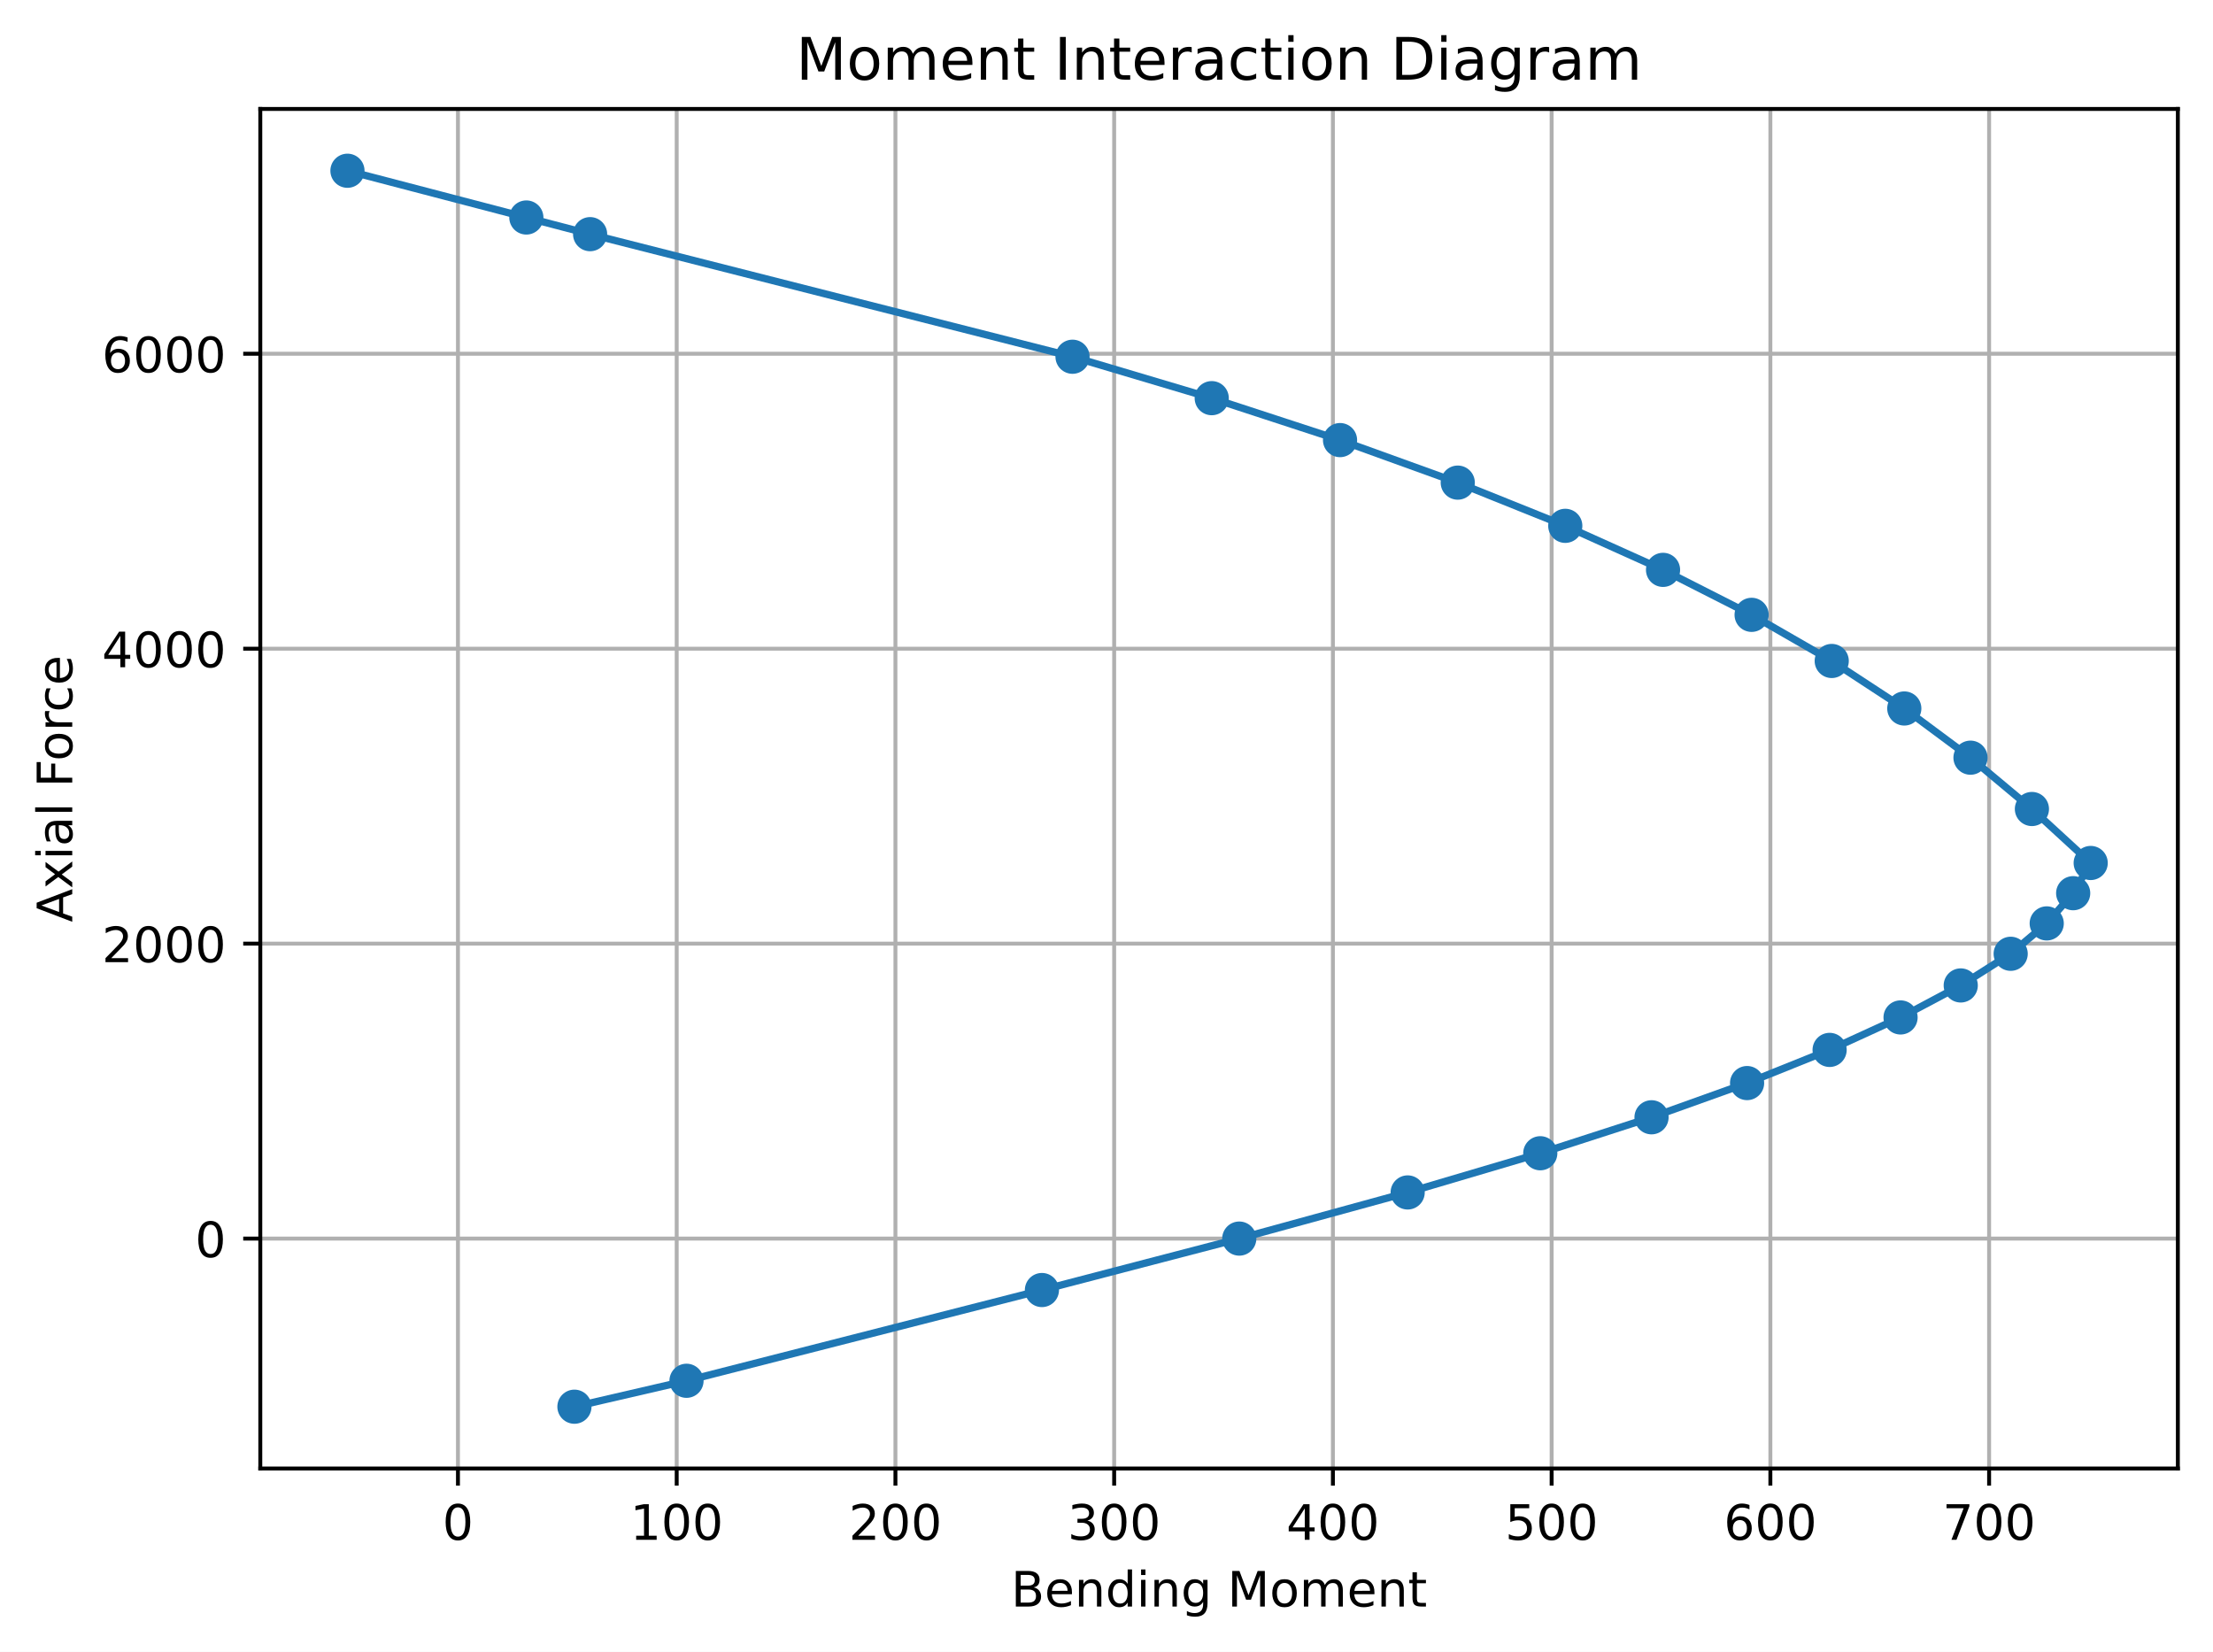
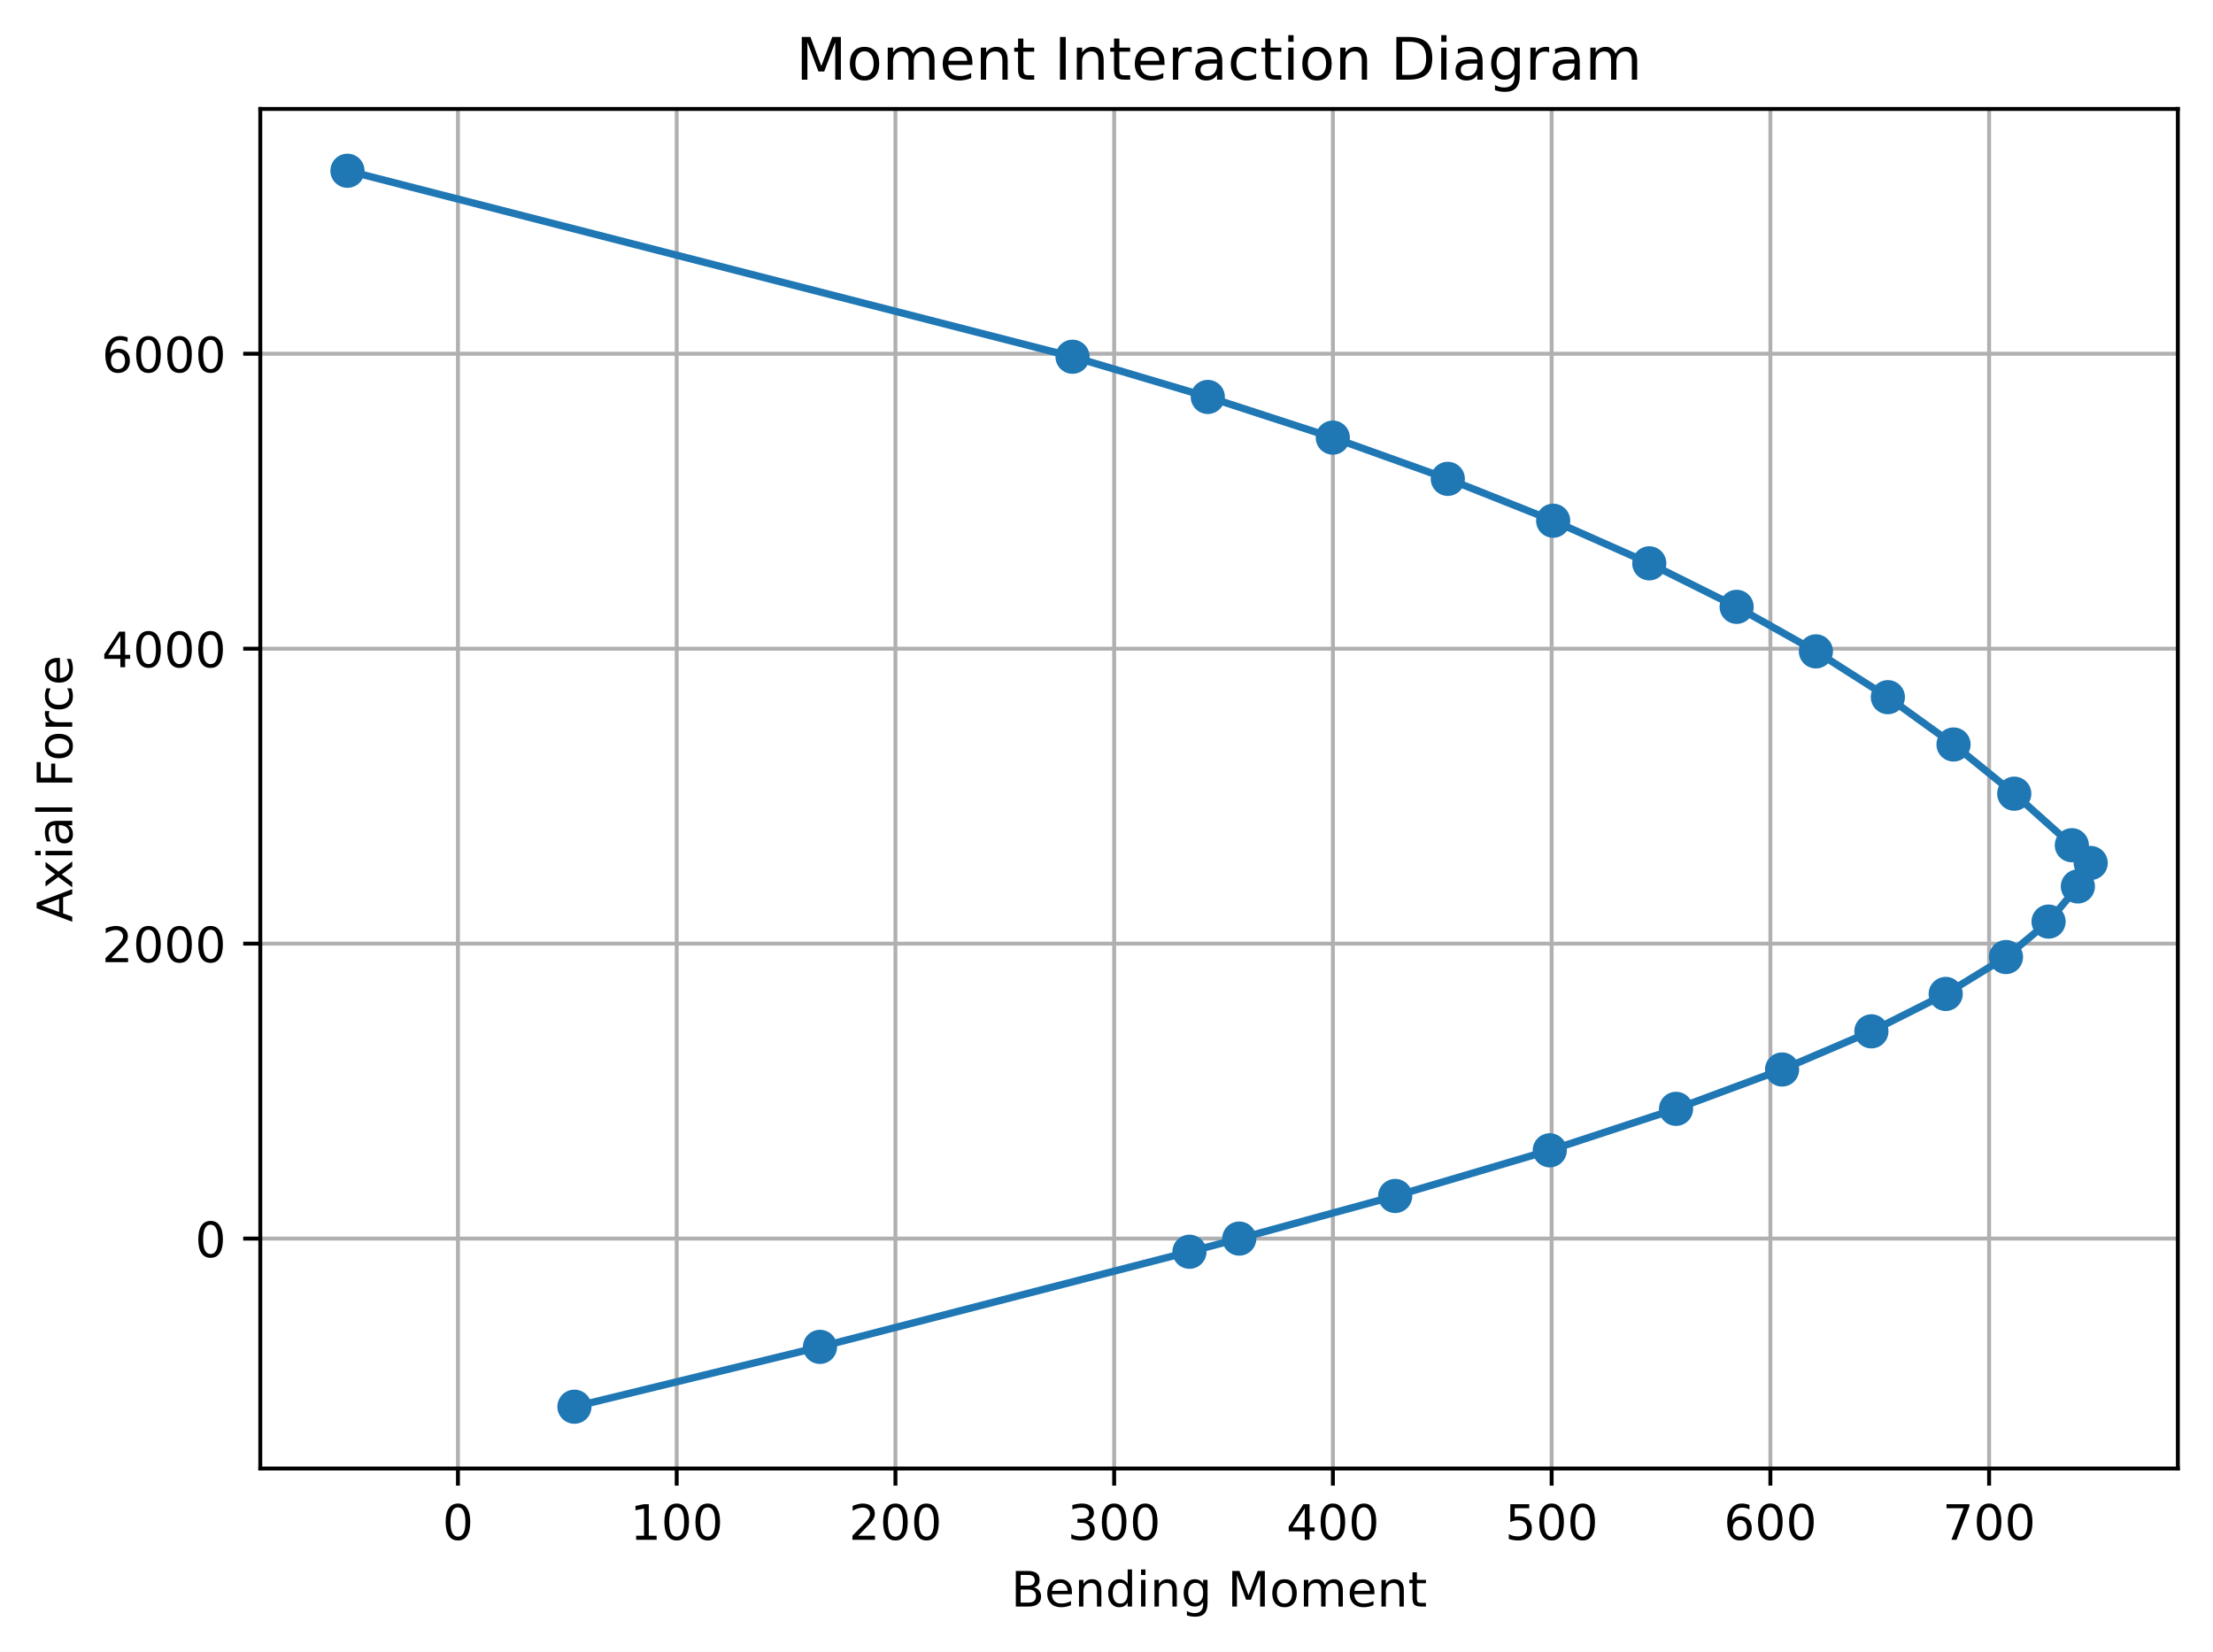
<svg xmlns="http://www.w3.org/2000/svg" xmlns:xlink="http://www.w3.org/1999/xlink" width="453.384pt" height="338.374pt" viewBox="0 0 453.384 338.374" version="1.1">
  <defs>
    <style type="text/css">*{stroke-linejoin: round; stroke-linecap: butt}</style>
  </defs>
  <g id="figure_1">
    <g id="patch_1">
      <path d="M -0 338.374  L 453.384 338.374  L 453.384 0  L -0 0  z " style="fill: #ffffff" />
    </g>
    <g id="axes_1">
      <g id="patch_2">
        <path d="M 53.328 300.818  L 446.184 300.818  L 446.184 22.318  L 53.328 22.318  z " style="fill: #ffffff" />
      </g>
      <g id="matplotlib.axis_1">
        <g id="xtick_1">
          <g id="line2d_1">
-             <path d="M 93.823 300.818  L 93.823 22.318  " clip-path="url(#pd53d28d468)" style="fill: none; stroke: #b0b0b0; stroke-width: 0.8; stroke-linecap: square" />
+             <path d="M 93.823 300.818  L 93.823 22.318  " clip-path="url(#p0042bb08c6)" style="fill: none; stroke: #b0b0b0; stroke-width: 0.8; stroke-linecap: square" />
          </g>
          <g id="line2d_2">
            <defs>
-               <path id="mbeccf444e8" d="M 0 0  L 0 3.5  " style="stroke: #000000; stroke-width: 0.8" />
+               <path id="m84b2669fe7" d="M 0 0  L 0 3.5  " style="stroke: #000000; stroke-width: 0.8" />
            </defs>
            <g>
-               <use xlink:href="#mbeccf444e8" x="93.823" y="300.818" style="stroke: #000000; stroke-width: 0.8" />
+               <use xlink:href="#m84b2669fe7" x="93.823" y="300.818" style="stroke: #000000; stroke-width: 0.8" />
            </g>
          </g>
          <g id="text_1">
            <g transform="translate(90.64203 315.4166) scale(0.1 -0.1)">
              <defs>
                <path id="DejaVuSans-30" d="M 2034 4250  Q 1547 4250 1301 3770  Q 1056 3291 1056 2328  Q 1056 1369 1301 889  Q 1547 409 2034 409  Q 2525 409 2770 889  Q 3016 1369 3016 2328  Q 3016 3291 2770 3770  Q 2525 4250 2034 4250  z M 2034 4750  Q 2819 4750 3233 4129  Q 3647 3509 3647 2328  Q 3647 1150 3233 529  Q 2819 -91 2034 -91  Q 1250 -91 836 529  Q 422 1150 422 2328  Q 422 3509 836 4129  Q 1250 4750 2034 4750  z " transform="scale(0.015625)" />
              </defs>
              <use xlink:href="#DejaVuSans-30" />
            </g>
          </g>
        </g>
        <g id="xtick_2">
          <g id="line2d_3">
-             <path d="M 138.636 300.818  L 138.636 22.318  " clip-path="url(#pd53d28d468)" style="fill: none; stroke: #b0b0b0; stroke-width: 0.8; stroke-linecap: square" />
+             <path d="M 138.636 300.818  L 138.636 22.318  " clip-path="url(#p0042bb08c6)" style="fill: none; stroke: #b0b0b0; stroke-width: 0.8; stroke-linecap: square" />
          </g>
          <g id="line2d_4">
            <g>
-               <use xlink:href="#mbeccf444e8" x="138.636" y="300.818" style="stroke: #000000; stroke-width: 0.8" />
+               <use xlink:href="#m84b2669fe7" x="138.636" y="300.818" style="stroke: #000000; stroke-width: 0.8" />
            </g>
          </g>
          <g id="text_2">
            <g transform="translate(129.0925 315.4166) scale(0.1 -0.1)">
              <defs>
                <path id="DejaVuSans-31" d="M 794 531  L 1825 531  L 1825 4091  L 703 3866  L 703 4441  L 1819 4666  L 2450 4666  L 2450 531  L 3481 531  L 3481 0  L 794 0  L 794 531  z " transform="scale(0.015625)" />
              </defs>
              <use xlink:href="#DejaVuSans-31" />
              <use xlink:href="#DejaVuSans-30" x="63.623" />
              <use xlink:href="#DejaVuSans-30" x="127.246" />
            </g>
          </g>
        </g>
        <g id="xtick_3">
          <g id="line2d_5">
-             <path d="M 183.449 300.818  L 183.449 22.318  " clip-path="url(#pd53d28d468)" style="fill: none; stroke: #b0b0b0; stroke-width: 0.8; stroke-linecap: square" />
+             <path d="M 183.449 300.818  L 183.449 22.318  " clip-path="url(#p0042bb08c6)" style="fill: none; stroke: #b0b0b0; stroke-width: 0.8; stroke-linecap: square" />
          </g>
          <g id="line2d_6">
            <g>
-               <use xlink:href="#mbeccf444e8" x="183.449" y="300.818" style="stroke: #000000; stroke-width: 0.8" />
+               <use xlink:href="#m84b2669fe7" x="183.449" y="300.818" style="stroke: #000000; stroke-width: 0.8" />
            </g>
          </g>
          <g id="text_3">
            <g transform="translate(173.9054 315.4166) scale(0.1 -0.1)">
              <defs>
                <path id="DejaVuSans-32" d="M 1228 531  L 3431 531  L 3431 0  L 469 0  L 469 531  Q 828 903 1448 1529  Q 2069 2156 2228 2338  Q 2531 2678 2651 2914  Q 2772 3150 2772 3378  Q 2772 3750 2511 3984  Q 2250 4219 1831 4219  Q 1534 4219 1204 4116  Q 875 4013 500 3803  L 500 4441  Q 881 4594 1212 4672  Q 1544 4750 1819 4750  Q 2544 4750 2975 4387  Q 3406 4025 3406 3419  Q 3406 3131 3298 2873  Q 3191 2616 2906 2266  Q 2828 2175 2409 1742  Q 1991 1309 1228 531  z " transform="scale(0.015625)" />
              </defs>
              <use xlink:href="#DejaVuSans-32" />
              <use xlink:href="#DejaVuSans-30" x="63.623" />
              <use xlink:href="#DejaVuSans-30" x="127.246" />
            </g>
          </g>
        </g>
        <g id="xtick_4">
          <g id="line2d_7">
-             <path d="M 228.262 300.818  L 228.262 22.318  " clip-path="url(#pd53d28d468)" style="fill: none; stroke: #b0b0b0; stroke-width: 0.8; stroke-linecap: square" />
+             <path d="M 228.262 300.818  L 228.262 22.318  " clip-path="url(#p0042bb08c6)" style="fill: none; stroke: #b0b0b0; stroke-width: 0.8; stroke-linecap: square" />
          </g>
          <g id="line2d_8">
            <g>
-               <use xlink:href="#mbeccf444e8" x="228.262" y="300.818" style="stroke: #000000; stroke-width: 0.8" />
+               <use xlink:href="#m84b2669fe7" x="228.262" y="300.818" style="stroke: #000000; stroke-width: 0.8" />
            </g>
          </g>
          <g id="text_4">
            <g transform="translate(218.7184 315.4166) scale(0.1 -0.1)">
              <defs>
                <path id="DejaVuSans-33" d="M 2597 2516  Q 3050 2419 3304 2112  Q 3559 1806 3559 1356  Q 3559 666 3084 287  Q 2609 -91 1734 -91  Q 1441 -91 1130 -33  Q 819 25 488 141  L 488 750  Q 750 597 1062 519  Q 1375 441 1716 441  Q 2309 441 2620 675  Q 2931 909 2931 1356  Q 2931 1769 2642 2001  Q 2353 2234 1838 2234  L 1294 2234  L 1294 2753  L 1863 2753  Q 2328 2753 2575 2939  Q 2822 3125 2822 3475  Q 2822 3834 2567 4026  Q 2313 4219 1838 4219  Q 1578 4219 1281 4162  Q 984 4106 628 3988  L 628 4550  Q 988 4650 1302 4700  Q 1616 4750 1894 4750  Q 2613 4750 3031 4423  Q 3450 4097 3450 3541  Q 3450 3153 3228 2886  Q 3006 2619 2597 2516  z " transform="scale(0.015625)" />
              </defs>
              <use xlink:href="#DejaVuSans-33" />
              <use xlink:href="#DejaVuSans-30" x="63.623" />
              <use xlink:href="#DejaVuSans-30" x="127.246" />
            </g>
          </g>
        </g>
        <g id="xtick_5">
          <g id="line2d_9">
-             <path d="M 273.075 300.818  L 273.075 22.318  " clip-path="url(#pd53d28d468)" style="fill: none; stroke: #b0b0b0; stroke-width: 0.8; stroke-linecap: square" />
+             <path d="M 273.075 300.818  L 273.075 22.318  " clip-path="url(#p0042bb08c6)" style="fill: none; stroke: #b0b0b0; stroke-width: 0.8; stroke-linecap: square" />
          </g>
          <g id="line2d_10">
            <g>
-               <use xlink:href="#mbeccf444e8" x="273.075" y="300.818" style="stroke: #000000; stroke-width: 0.8" />
+               <use xlink:href="#m84b2669fe7" x="273.075" y="300.818" style="stroke: #000000; stroke-width: 0.8" />
            </g>
          </g>
          <g id="text_5">
            <g transform="translate(263.5313 315.4166) scale(0.1 -0.1)">
              <defs>
                <path id="DejaVuSans-34" d="M 2419 4116  L 825 1625  L 2419 1625  L 2419 4116  z M 2253 4666  L 3047 4666  L 3047 1625  L 3713 1625  L 3713 1100  L 3047 1100  L 3047 0  L 2419 0  L 2419 1100  L 313 1100  L 313 1709  L 2253 4666  z " transform="scale(0.015625)" />
              </defs>
              <use xlink:href="#DejaVuSans-34" />
              <use xlink:href="#DejaVuSans-30" x="63.623" />
              <use xlink:href="#DejaVuSans-30" x="127.246" />
            </g>
          </g>
        </g>
        <g id="xtick_6">
          <g id="line2d_11">
-             <path d="M 317.888 300.818  L 317.888 22.318  " clip-path="url(#pd53d28d468)" style="fill: none; stroke: #b0b0b0; stroke-width: 0.8; stroke-linecap: square" />
+             <path d="M 317.888 300.818  L 317.888 22.318  " clip-path="url(#p0042bb08c6)" style="fill: none; stroke: #b0b0b0; stroke-width: 0.8; stroke-linecap: square" />
          </g>
          <g id="line2d_12">
            <g>
-               <use xlink:href="#mbeccf444e8" x="317.888" y="300.818" style="stroke: #000000; stroke-width: 0.8" />
+               <use xlink:href="#m84b2669fe7" x="317.888" y="300.818" style="stroke: #000000; stroke-width: 0.8" />
            </g>
          </g>
          <g id="text_6">
            <g transform="translate(308.3442 315.4166) scale(0.1 -0.1)">
              <defs>
                <path id="DejaVuSans-35" d="M 691 4666  L 3169 4666  L 3169 4134  L 1269 4134  L 1269 2991  Q 1406 3038 1543 3061  Q 1681 3084 1819 3084  Q 2600 3084 3056 2656  Q 3513 2228 3513 1497  Q 3513 744 3044 326  Q 2575 -91 1722 -91  Q 1428 -91 1123 -41  Q 819 9 494 109  L 494 744  Q 775 591 1075 516  Q 1375 441 1709 441  Q 2250 441 2565 725  Q 2881 1009 2881 1497  Q 2881 1984 2565 2268  Q 2250 2553 1709 2553  Q 1456 2553 1204 2497  Q 953 2441 691 2322  L 691 4666  z " transform="scale(0.015625)" />
              </defs>
              <use xlink:href="#DejaVuSans-35" />
              <use xlink:href="#DejaVuSans-30" x="63.623" />
              <use xlink:href="#DejaVuSans-30" x="127.246" />
            </g>
          </g>
        </g>
        <g id="xtick_7">
          <g id="line2d_13">
-             <path d="M 362.701 300.818  L 362.701 22.318  " clip-path="url(#pd53d28d468)" style="fill: none; stroke: #b0b0b0; stroke-width: 0.8; stroke-linecap: square" />
+             <path d="M 362.701 300.818  L 362.701 22.318  " clip-path="url(#p0042bb08c6)" style="fill: none; stroke: #b0b0b0; stroke-width: 0.8; stroke-linecap: square" />
          </g>
          <g id="line2d_14">
            <g>
-               <use xlink:href="#mbeccf444e8" x="362.701" y="300.818" style="stroke: #000000; stroke-width: 0.8" />
+               <use xlink:href="#m84b2669fe7" x="362.701" y="300.818" style="stroke: #000000; stroke-width: 0.8" />
            </g>
          </g>
          <g id="text_7">
            <g transform="translate(353.1572 315.4166) scale(0.1 -0.1)">
              <defs>
                <path id="DejaVuSans-36" d="M 2113 2584  Q 1688 2584 1439 2293  Q 1191 2003 1191 1497  Q 1191 994 1439 701  Q 1688 409 2113 409  Q 2538 409 2786 701  Q 3034 994 3034 1497  Q 3034 2003 2786 2293  Q 2538 2584 2113 2584  z M 3366 4563  L 3366 3988  Q 3128 4100 2886 4159  Q 2644 4219 2406 4219  Q 1781 4219 1451 3797  Q 1122 3375 1075 2522  Q 1259 2794 1537 2939  Q 1816 3084 2150 3084  Q 2853 3084 3261 2657  Q 3669 2231 3669 1497  Q 3669 778 3244 343  Q 2819 -91 2113 -91  Q 1303 -91 875 529  Q 447 1150 447 2328  Q 447 3434 972 4092  Q 1497 4750 2381 4750  Q 2619 4750 2861 4703  Q 3103 4656 3366 4563  z " transform="scale(0.015625)" />
              </defs>
              <use xlink:href="#DejaVuSans-36" />
              <use xlink:href="#DejaVuSans-30" x="63.623" />
              <use xlink:href="#DejaVuSans-30" x="127.246" />
            </g>
          </g>
        </g>
        <g id="xtick_8">
          <g id="line2d_15">
-             <path d="M 407.514 300.818  L 407.514 22.318  " clip-path="url(#pd53d28d468)" style="fill: none; stroke: #b0b0b0; stroke-width: 0.8; stroke-linecap: square" />
+             <path d="M 407.514 300.818  L 407.514 22.318  " clip-path="url(#p0042bb08c6)" style="fill: none; stroke: #b0b0b0; stroke-width: 0.8; stroke-linecap: square" />
          </g>
          <g id="line2d_16">
            <g>
-               <use xlink:href="#mbeccf444e8" x="407.514" y="300.818" style="stroke: #000000; stroke-width: 0.8" />
+               <use xlink:href="#m84b2669fe7" x="407.514" y="300.818" style="stroke: #000000; stroke-width: 0.8" />
            </g>
          </g>
          <g id="text_8">
            <g transform="translate(397.9701 315.4166) scale(0.1 -0.1)">
              <defs>
                <path id="DejaVuSans-37" d="M 525 4666  L 3525 4666  L 3525 4397  L 1831 0  L 1172 0  L 2766 4134  L 525 4134  L 525 4666  z " transform="scale(0.015625)" />
              </defs>
              <use xlink:href="#DejaVuSans-37" />
              <use xlink:href="#DejaVuSans-30" x="63.623" />
              <use xlink:href="#DejaVuSans-30" x="127.246" />
            </g>
          </g>
        </g>
        <g id="text_9">
          <g transform="translate(207.1359 329.0947) scale(0.1 -0.1)">
            <defs>
              <path id="DejaVuSans-42" d="M 1259 2228  L 1259 519  L 2272 519  Q 2781 519 3026 730  Q 3272 941 3272 1375  Q 3272 1813 3026 2020  Q 2781 2228 2272 2228  L 1259 2228  z M 1259 4147  L 1259 2741  L 2194 2741  Q 2656 2741 2882 2914  Q 3109 3088 3109 3444  Q 3109 3797 2882 3972  Q 2656 4147 2194 4147  L 1259 4147  z M 628 4666  L 2241 4666  Q 2963 4666 3353 4366  Q 3744 4066 3744 3513  Q 3744 3084 3544 2831  Q 3344 2578 2956 2516  Q 3422 2416 3680 2098  Q 3938 1781 3938 1306  Q 3938 681 3513 340  Q 3088 0 2303 0  L 628 0  L 628 4666  z " transform="scale(0.015625)" />
              <path id="DejaVuSans-65" d="M 3597 1894  L 3597 1613  L 953 1613  Q 991 1019 1311 708  Q 1631 397 2203 397  Q 2534 397 2845 478  Q 3156 559 3463 722  L 3463 178  Q 3153 47 2828 -22  Q 2503 -91 2169 -91  Q 1331 -91 842 396  Q 353 884 353 1716  Q 353 2575 817 3079  Q 1281 3584 2069 3584  Q 2775 3584 3186 3129  Q 3597 2675 3597 1894  z M 3022 2063  Q 3016 2534 2758 2815  Q 2500 3097 2075 3097  Q 1594 3097 1305 2825  Q 1016 2553 972 2059  L 3022 2063  z " transform="scale(0.015625)" />
              <path id="DejaVuSans-6e" d="M 3513 2113  L 3513 0  L 2938 0  L 2938 2094  Q 2938 2591 2744 2837  Q 2550 3084 2163 3084  Q 1697 3084 1428 2787  Q 1159 2491 1159 1978  L 1159 0  L 581 0  L 581 3500  L 1159 3500  L 1159 2956  Q 1366 3272 1645 3428  Q 1925 3584 2291 3584  Q 2894 3584 3203 3211  Q 3513 2838 3513 2113  z " transform="scale(0.015625)" />
              <path id="DejaVuSans-64" d="M 2906 2969  L 2906 4863  L 3481 4863  L 3481 0  L 2906 0  L 2906 525  Q 2725 213 2448 61  Q 2172 -91 1784 -91  Q 1150 -91 751 415  Q 353 922 353 1747  Q 353 2572 751 3078  Q 1150 3584 1784 3584  Q 2172 3584 2448 3432  Q 2725 3281 2906 2969  z M 947 1747  Q 947 1113 1208 752  Q 1469 391 1925 391  Q 2381 391 2643 752  Q 2906 1113 2906 1747  Q 2906 2381 2643 2742  Q 2381 3103 1925 3103  Q 1469 3103 1208 2742  Q 947 2381 947 1747  z " transform="scale(0.015625)" />
              <path id="DejaVuSans-69" d="M 603 3500  L 1178 3500  L 1178 0  L 603 0  L 603 3500  z M 603 4863  L 1178 4863  L 1178 4134  L 603 4134  L 603 4863  z " transform="scale(0.015625)" />
              <path id="DejaVuSans-67" d="M 2906 1791  Q 2906 2416 2648 2759  Q 2391 3103 1925 3103  Q 1463 3103 1205 2759  Q 947 2416 947 1791  Q 947 1169 1205 825  Q 1463 481 1925 481  Q 2391 481 2648 825  Q 2906 1169 2906 1791  z M 3481 434  Q 3481 -459 3084 -895  Q 2688 -1331 1869 -1331  Q 1566 -1331 1297 -1286  Q 1028 -1241 775 -1147  L 775 -588  Q 1028 -725 1275 -790  Q 1522 -856 1778 -856  Q 2344 -856 2625 -561  Q 2906 -266 2906 331  L 2906 616  Q 2728 306 2450 153  Q 2172 0 1784 0  Q 1141 0 747 490  Q 353 981 353 1791  Q 353 2603 747 3093  Q 1141 3584 1784 3584  Q 2172 3584 2450 3431  Q 2728 3278 2906 2969  L 2906 3500  L 3481 3500  L 3481 434  z " transform="scale(0.015625)" />
              <path id="DejaVuSans-20" transform="scale(0.015625)" />
              <path id="DejaVuSans-4d" d="M 628 4666  L 1569 4666  L 2759 1491  L 3956 4666  L 4897 4666  L 4897 0  L 4281 0  L 4281 4097  L 3078 897  L 2444 897  L 1241 4097  L 1241 0  L 628 0  L 628 4666  z " transform="scale(0.015625)" />
              <path id="DejaVuSans-6f" d="M 1959 3097  Q 1497 3097 1228 2736  Q 959 2375 959 1747  Q 959 1119 1226 758  Q 1494 397 1959 397  Q 2419 397 2687 759  Q 2956 1122 2956 1747  Q 2956 2369 2687 2733  Q 2419 3097 1959 3097  z M 1959 3584  Q 2709 3584 3137 3096  Q 3566 2609 3566 1747  Q 3566 888 3137 398  Q 2709 -91 1959 -91  Q 1206 -91 779 398  Q 353 888 353 1747  Q 353 2609 779 3096  Q 1206 3584 1959 3584  z " transform="scale(0.015625)" />
              <path id="DejaVuSans-6d" d="M 3328 2828  Q 3544 3216 3844 3400  Q 4144 3584 4550 3584  Q 5097 3584 5394 3201  Q 5691 2819 5691 2113  L 5691 0  L 5113 0  L 5113 2094  Q 5113 2597 4934 2840  Q 4756 3084 4391 3084  Q 3944 3084 3684 2787  Q 3425 2491 3425 1978  L 3425 0  L 2847 0  L 2847 2094  Q 2847 2600 2669 2842  Q 2491 3084 2119 3084  Q 1678 3084 1418 2786  Q 1159 2488 1159 1978  L 1159 0  L 581 0  L 581 3500  L 1159 3500  L 1159 2956  Q 1356 3278 1631 3431  Q 1906 3584 2284 3584  Q 2666 3584 2933 3390  Q 3200 3197 3328 2828  z " transform="scale(0.015625)" />
              <path id="DejaVuSans-74" d="M 1172 4494  L 1172 3500  L 2356 3500  L 2356 3053  L 1172 3053  L 1172 1153  Q 1172 725 1289 603  Q 1406 481 1766 481  L 2356 481  L 2356 0  L 1766 0  Q 1100 0 847 248  Q 594 497 594 1153  L 594 3053  L 172 3053  L 172 3500  L 594 3500  L 594 4494  L 1172 4494  z " transform="scale(0.015625)" />
            </defs>
            <use xlink:href="#DejaVuSans-42" />
            <use xlink:href="#DejaVuSans-65" x="68.604" />
            <use xlink:href="#DejaVuSans-6e" x="130.127" />
            <use xlink:href="#DejaVuSans-64" x="193.506" />
            <use xlink:href="#DejaVuSans-69" x="256.982" />
            <use xlink:href="#DejaVuSans-6e" x="284.766" />
            <use xlink:href="#DejaVuSans-67" x="348.145" />
            <use xlink:href="#DejaVuSans-20" x="411.621" />
            <use xlink:href="#DejaVuSans-4d" x="443.408" />
            <use xlink:href="#DejaVuSans-6f" x="529.688" />
            <use xlink:href="#DejaVuSans-6d" x="590.869" />
            <use xlink:href="#DejaVuSans-65" x="688.281" />
            <use xlink:href="#DejaVuSans-6e" x="749.805" />
            <use xlink:href="#DejaVuSans-74" x="813.184" />
          </g>
        </g>
      </g>
      <g id="matplotlib.axis_2">
        <g id="ytick_1">
          <g id="line2d_17">
-             <path d="M 53.328 253.72  L 446.184 253.72  " clip-path="url(#pd53d28d468)" style="fill: none; stroke: #b0b0b0; stroke-width: 0.8; stroke-linecap: square" />
+             <path d="M 53.328 253.72  L 446.184 253.72  " clip-path="url(#p0042bb08c6)" style="fill: none; stroke: #b0b0b0; stroke-width: 0.8; stroke-linecap: square" />
          </g>
          <g id="line2d_18">
            <defs>
-               <path id="m1df56e1aa2" d="M 0 0  L -3.5 0  " style="stroke: #000000; stroke-width: 0.8" />
+               <path id="mcdffed11b9" d="M 0 0  L -3.5 0  " style="stroke: #000000; stroke-width: 0.8" />
            </defs>
            <g>
-               <use xlink:href="#m1df56e1aa2" x="53.328" y="253.72" style="stroke: #000000; stroke-width: 0.8" />
+               <use xlink:href="#mcdffed11b9" x="53.328" y="253.72" style="stroke: #000000; stroke-width: 0.8" />
            </g>
          </g>
          <g id="text_10">
            <g transform="translate(39.96563 257.5193) scale(0.1 -0.1)">
              <use xlink:href="#DejaVuSans-30" />
            </g>
          </g>
        </g>
        <g id="ytick_2">
          <g id="line2d_19">
-             <path d="M 53.328 193.301  L 446.184 193.301  " clip-path="url(#pd53d28d468)" style="fill: none; stroke: #b0b0b0; stroke-width: 0.8; stroke-linecap: square" />
+             <path d="M 53.328 193.301  L 446.184 193.301  " clip-path="url(#p0042bb08c6)" style="fill: none; stroke: #b0b0b0; stroke-width: 0.8; stroke-linecap: square" />
          </g>
          <g id="line2d_20">
            <g>
-               <use xlink:href="#m1df56e1aa2" x="53.328" y="193.301" style="stroke: #000000; stroke-width: 0.8" />
+               <use xlink:href="#mcdffed11b9" x="53.328" y="193.301" style="stroke: #000000; stroke-width: 0.8" />
            </g>
          </g>
          <g id="text_11">
            <g transform="translate(20.87813 197.1002) scale(0.1 -0.1)">
              <use xlink:href="#DejaVuSans-32" />
              <use xlink:href="#DejaVuSans-30" x="63.623" />
              <use xlink:href="#DejaVuSans-30" x="127.246" />
              <use xlink:href="#DejaVuSans-30" x="190.869" />
            </g>
          </g>
        </g>
        <g id="ytick_3">
          <g id="line2d_21">
-             <path d="M 53.328 132.882  L 446.184 132.882  " clip-path="url(#pd53d28d468)" style="fill: none; stroke: #b0b0b0; stroke-width: 0.8; stroke-linecap: square" />
+             <path d="M 53.328 132.882  L 446.184 132.882  " clip-path="url(#p0042bb08c6)" style="fill: none; stroke: #b0b0b0; stroke-width: 0.8; stroke-linecap: square" />
          </g>
          <g id="line2d_22">
            <g>
-               <use xlink:href="#m1df56e1aa2" x="53.328" y="132.882" style="stroke: #000000; stroke-width: 0.8" />
+               <use xlink:href="#mcdffed11b9" x="53.328" y="132.882" style="stroke: #000000; stroke-width: 0.8" />
            </g>
          </g>
          <g id="text_12">
            <g transform="translate(20.87813 136.681) scale(0.1 -0.1)">
              <use xlink:href="#DejaVuSans-34" />
              <use xlink:href="#DejaVuSans-30" x="63.623" />
              <use xlink:href="#DejaVuSans-30" x="127.246" />
              <use xlink:href="#DejaVuSans-30" x="190.869" />
            </g>
          </g>
        </g>
        <g id="ytick_4">
          <g id="line2d_23">
-             <path d="M 53.328 72.463  L 446.184 72.463  " clip-path="url(#pd53d28d468)" style="fill: none; stroke: #b0b0b0; stroke-width: 0.8; stroke-linecap: square" />
+             <path d="M 53.328 72.463  L 446.184 72.463  " clip-path="url(#p0042bb08c6)" style="fill: none; stroke: #b0b0b0; stroke-width: 0.8; stroke-linecap: square" />
          </g>
          <g id="line2d_24">
            <g>
-               <use xlink:href="#m1df56e1aa2" x="53.328" y="72.463" style="stroke: #000000; stroke-width: 0.8" />
+               <use xlink:href="#mcdffed11b9" x="53.328" y="72.463" style="stroke: #000000; stroke-width: 0.8" />
            </g>
          </g>
          <g id="text_13">
            <g transform="translate(20.87813 76.26187) scale(0.1 -0.1)">
              <use xlink:href="#DejaVuSans-36" />
              <use xlink:href="#DejaVuSans-30" x="63.623" />
              <use xlink:href="#DejaVuSans-30" x="127.246" />
              <use xlink:href="#DejaVuSans-30" x="190.869" />
            </g>
          </g>
        </g>
        <g id="text_14">
          <g transform="translate(14.79844 188.9017) rotate(-90) scale(0.1 -0.1)">
            <defs>
              <path id="DejaVuSans-41" d="M 2188 4044  L 1331 1722  L 3047 1722  L 2188 4044  z M 1831 4666  L 2547 4666  L 4325 0  L 3669 0  L 3244 1197  L 1141 1197  L 716 0  L 50 0  L 1831 4666  z " transform="scale(0.015625)" />
              <path id="DejaVuSans-78" d="M 3513 3500  L 2247 1797  L 3578 0  L 2900 0  L 1881 1375  L 863 0  L 184 0  L 1544 1831  L 300 3500  L 978 3500  L 1906 2253  L 2834 3500  L 3513 3500  z " transform="scale(0.015625)" />
              <path id="DejaVuSans-61" d="M 2194 1759  Q 1497 1759 1228 1600  Q 959 1441 959 1056  Q 959 750 1161 570  Q 1363 391 1709 391  Q 2188 391 2477 730  Q 2766 1069 2766 1631  L 2766 1759  L 2194 1759  z M 3341 1997  L 3341 0  L 2766 0  L 2766 531  Q 2569 213 2275 61  Q 1981 -91 1556 -91  Q 1019 -91 701 211  Q 384 513 384 1019  Q 384 1609 779 1909  Q 1175 2209 1959 2209  L 2766 2209  L 2766 2266  Q 2766 2663 2505 2880  Q 2244 3097 1772 3097  Q 1472 3097 1187 3025  Q 903 2953 641 2809  L 641 3341  Q 956 3463 1253 3523  Q 1550 3584 1831 3584  Q 2591 3584 2966 3190  Q 3341 2797 3341 1997  z " transform="scale(0.015625)" />
              <path id="DejaVuSans-6c" d="M 603 4863  L 1178 4863  L 1178 0  L 603 0  L 603 4863  z " transform="scale(0.015625)" />
              <path id="DejaVuSans-46" d="M 628 4666  L 3309 4666  L 3309 4134  L 1259 4134  L 1259 2759  L 3109 2759  L 3109 2228  L 1259 2228  L 1259 0  L 628 0  L 628 4666  z " transform="scale(0.015625)" />
              <path id="DejaVuSans-72" d="M 2631 2963  Q 2534 3019 2420 3045  Q 2306 3072 2169 3072  Q 1681 3072 1420 2755  Q 1159 2438 1159 1844  L 1159 0  L 581 0  L 581 3500  L 1159 3500  L 1159 2956  Q 1341 3275 1631 3429  Q 1922 3584 2338 3584  Q 2397 3584 2469 3576  Q 2541 3569 2628 3553  L 2631 2963  z " transform="scale(0.015625)" />
              <path id="DejaVuSans-63" d="M 3122 3366  L 3122 2828  Q 2878 2963 2633 3030  Q 2388 3097 2138 3097  Q 1578 3097 1268 2742  Q 959 2388 959 1747  Q 959 1106 1268 751  Q 1578 397 2138 397  Q 2388 397 2633 464  Q 2878 531 3122 666  L 3122 134  Q 2881 22 2623 -34  Q 2366 -91 2075 -91  Q 1284 -91 818 406  Q 353 903 353 1747  Q 353 2603 823 3093  Q 1294 3584 2113 3584  Q 2378 3584 2631 3529  Q 2884 3475 3122 3366  z " transform="scale(0.015625)" />
            </defs>
            <use xlink:href="#DejaVuSans-41" />
            <use xlink:href="#DejaVuSans-78" x="68.408" />
            <use xlink:href="#DejaVuSans-69" x="127.588" />
            <use xlink:href="#DejaVuSans-61" x="155.371" />
            <use xlink:href="#DejaVuSans-6c" x="216.65" />
            <use xlink:href="#DejaVuSans-20" x="244.434" />
            <use xlink:href="#DejaVuSans-46" x="276.221" />
            <use xlink:href="#DejaVuSans-6f" x="330.115" />
            <use xlink:href="#DejaVuSans-72" x="391.297" />
            <use xlink:href="#DejaVuSans-63" x="430.16" />
            <use xlink:href="#DejaVuSans-65" x="485.141" />
          </g>
        </g>
      </g>
      <g id="line2d_25">
-         <path d="M 71.185 34.977  L 107.834 44.553  L 120.898 47.967  L 219.733 73.077  L 248.25 81.562  L 274.537 90.152  L 298.656 98.864  L 320.683 107.716  L 340.712 116.735  L 358.859 125.949  L 375.272 135.398  L 390.138 145.13  L 403.701 155.209  L 416.284 165.721  L 428.327 176.779  L 424.738 182.967  L 419.318 189.156  L 411.933 195.379  L 401.703 201.864  L 389.373 208.419  L 374.839 215.07  L 357.93 221.863  L 338.354 228.872  L 315.562 236.239  L 288.393 244.267  L 253.893 253.72  L 213.462 264.258  L 140.647 282.848  L 117.686 288.159  " clip-path="url(#pd53d28d468)" style="fill: none; stroke: #1f77b4; stroke-width: 1.5; stroke-linecap: square" />
+         <path d="M 71.185 34.977  L 219.733 73.077  L 247.444 81.312  L 273.054 89.645  L 296.616 98.091  L 318.202 106.669  L 337.893 115.399  L 355.793 124.31  L 372.032 133.434  L 386.773 142.815  L 400.227 152.508  L 412.668 162.584  L 424.464 173.139  L 428.327 176.779  L 425.7 181.583  L 419.696 188.784  L 410.971 196.046  L 398.622 203.605  L 383.398 211.267  L 365.101 219.083  L 343.375 227.144  L 317.507 235.637  L 285.837 244.991  L 253.893 253.72  L 243.693 256.415  L 167.993 275.902  L 117.686 288.159  " clip-path="url(#p0042bb08c6)" style="fill: none; stroke: #1f77b4; stroke-width: 1.5; stroke-linecap: square" />
        <defs>
-           <path id="m18f6fd8e13" d="M 0 3  C 0.796 3 1.559 2.684 2.121 2.121  C 2.684 1.559 3 0.796 3 0  C 3 -0.796 2.684 -1.559 2.121 -2.121  C 1.559 -2.684 0.796 -3 0 -3  C -0.796 -3 -1.559 -2.684 -2.121 -2.121  C -2.684 -1.559 -3 -0.796 -3 0  C -3 0.796 -2.684 1.559 -2.121 2.121  C -1.559 2.684 -0.796 3 0 3  z " style="stroke: #1f77b4" />
+           <path id="mf9ce48fe39" d="M 0 3  C 0.796 3 1.559 2.684 2.121 2.121  C 2.684 1.559 3 0.796 3 0  C 3 -0.796 2.684 -1.559 2.121 -2.121  C 1.559 -2.684 0.796 -3 0 -3  C -0.796 -3 -1.559 -2.684 -2.121 -2.121  C -2.684 -1.559 -3 -0.796 -3 0  C -3 0.796 -2.684 1.559 -2.121 2.121  C -1.559 2.684 -0.796 3 0 3  z " style="stroke: #1f77b4" />
        </defs>
-         <g clip-path="url(#pd53d28d468)">
-           <use xlink:href="#m18f6fd8e13" x="71.185" y="34.977" style="fill: #1f77b4; stroke: #1f77b4" />
-           <use xlink:href="#m18f6fd8e13" x="107.834" y="44.553" style="fill: #1f77b4; stroke: #1f77b4" />
-           <use xlink:href="#m18f6fd8e13" x="120.898" y="47.967" style="fill: #1f77b4; stroke: #1f77b4" />
-           <use xlink:href="#m18f6fd8e13" x="219.733" y="73.077" style="fill: #1f77b4; stroke: #1f77b4" />
-           <use xlink:href="#m18f6fd8e13" x="248.25" y="81.562" style="fill: #1f77b4; stroke: #1f77b4" />
-           <use xlink:href="#m18f6fd8e13" x="274.537" y="90.152" style="fill: #1f77b4; stroke: #1f77b4" />
-           <use xlink:href="#m18f6fd8e13" x="298.656" y="98.864" style="fill: #1f77b4; stroke: #1f77b4" />
-           <use xlink:href="#m18f6fd8e13" x="320.683" y="107.716" style="fill: #1f77b4; stroke: #1f77b4" />
-           <use xlink:href="#m18f6fd8e13" x="340.712" y="116.735" style="fill: #1f77b4; stroke: #1f77b4" />
-           <use xlink:href="#m18f6fd8e13" x="358.859" y="125.949" style="fill: #1f77b4; stroke: #1f77b4" />
-           <use xlink:href="#m18f6fd8e13" x="375.272" y="135.398" style="fill: #1f77b4; stroke: #1f77b4" />
-           <use xlink:href="#m18f6fd8e13" x="390.138" y="145.13" style="fill: #1f77b4; stroke: #1f77b4" />
-           <use xlink:href="#m18f6fd8e13" x="403.701" y="155.209" style="fill: #1f77b4; stroke: #1f77b4" />
-           <use xlink:href="#m18f6fd8e13" x="416.284" y="165.721" style="fill: #1f77b4; stroke: #1f77b4" />
-           <use xlink:href="#m18f6fd8e13" x="428.327" y="176.779" style="fill: #1f77b4; stroke: #1f77b4" />
-           <use xlink:href="#m18f6fd8e13" x="424.738" y="182.967" style="fill: #1f77b4; stroke: #1f77b4" />
-           <use xlink:href="#m18f6fd8e13" x="419.318" y="189.156" style="fill: #1f77b4; stroke: #1f77b4" />
-           <use xlink:href="#m18f6fd8e13" x="411.933" y="195.379" style="fill: #1f77b4; stroke: #1f77b4" />
-           <use xlink:href="#m18f6fd8e13" x="401.703" y="201.864" style="fill: #1f77b4; stroke: #1f77b4" />
-           <use xlink:href="#m18f6fd8e13" x="389.373" y="208.419" style="fill: #1f77b4; stroke: #1f77b4" />
-           <use xlink:href="#m18f6fd8e13" x="374.839" y="215.07" style="fill: #1f77b4; stroke: #1f77b4" />
-           <use xlink:href="#m18f6fd8e13" x="357.93" y="221.863" style="fill: #1f77b4; stroke: #1f77b4" />
-           <use xlink:href="#m18f6fd8e13" x="338.354" y="228.872" style="fill: #1f77b4; stroke: #1f77b4" />
-           <use xlink:href="#m18f6fd8e13" x="315.562" y="236.239" style="fill: #1f77b4; stroke: #1f77b4" />
-           <use xlink:href="#m18f6fd8e13" x="288.393" y="244.267" style="fill: #1f77b4; stroke: #1f77b4" />
-           <use xlink:href="#m18f6fd8e13" x="253.893" y="253.72" style="fill: #1f77b4; stroke: #1f77b4" />
-           <use xlink:href="#m18f6fd8e13" x="213.462" y="264.258" style="fill: #1f77b4; stroke: #1f77b4" />
-           <use xlink:href="#m18f6fd8e13" x="140.647" y="282.848" style="fill: #1f77b4; stroke: #1f77b4" />
-           <use xlink:href="#m18f6fd8e13" x="117.686" y="288.159" style="fill: #1f77b4; stroke: #1f77b4" />
+         <g clip-path="url(#p0042bb08c6)">
+           <use xlink:href="#mf9ce48fe39" x="71.185" y="34.977" style="fill: #1f77b4; stroke: #1f77b4" />
+           <use xlink:href="#mf9ce48fe39" x="219.733" y="73.077" style="fill: #1f77b4; stroke: #1f77b4" />
+           <use xlink:href="#mf9ce48fe39" x="247.444" y="81.312" style="fill: #1f77b4; stroke: #1f77b4" />
+           <use xlink:href="#mf9ce48fe39" x="273.054" y="89.645" style="fill: #1f77b4; stroke: #1f77b4" />
+           <use xlink:href="#mf9ce48fe39" x="296.616" y="98.091" style="fill: #1f77b4; stroke: #1f77b4" />
+           <use xlink:href="#mf9ce48fe39" x="318.202" y="106.669" style="fill: #1f77b4; stroke: #1f77b4" />
+           <use xlink:href="#mf9ce48fe39" x="337.893" y="115.399" style="fill: #1f77b4; stroke: #1f77b4" />
+           <use xlink:href="#mf9ce48fe39" x="355.793" y="124.31" style="fill: #1f77b4; stroke: #1f77b4" />
+           <use xlink:href="#mf9ce48fe39" x="372.032" y="133.434" style="fill: #1f77b4; stroke: #1f77b4" />
+           <use xlink:href="#mf9ce48fe39" x="386.773" y="142.815" style="fill: #1f77b4; stroke: #1f77b4" />
+           <use xlink:href="#mf9ce48fe39" x="400.227" y="152.508" style="fill: #1f77b4; stroke: #1f77b4" />
+           <use xlink:href="#mf9ce48fe39" x="412.668" y="162.584" style="fill: #1f77b4; stroke: #1f77b4" />
+           <use xlink:href="#mf9ce48fe39" x="424.464" y="173.139" style="fill: #1f77b4; stroke: #1f77b4" />
+           <use xlink:href="#mf9ce48fe39" x="428.327" y="176.779" style="fill: #1f77b4; stroke: #1f77b4" />
+           <use xlink:href="#mf9ce48fe39" x="425.7" y="181.583" style="fill: #1f77b4; stroke: #1f77b4" />
+           <use xlink:href="#mf9ce48fe39" x="419.696" y="188.784" style="fill: #1f77b4; stroke: #1f77b4" />
+           <use xlink:href="#mf9ce48fe39" x="410.971" y="196.046" style="fill: #1f77b4; stroke: #1f77b4" />
+           <use xlink:href="#mf9ce48fe39" x="398.622" y="203.605" style="fill: #1f77b4; stroke: #1f77b4" />
+           <use xlink:href="#mf9ce48fe39" x="383.398" y="211.267" style="fill: #1f77b4; stroke: #1f77b4" />
+           <use xlink:href="#mf9ce48fe39" x="365.101" y="219.083" style="fill: #1f77b4; stroke: #1f77b4" />
+           <use xlink:href="#mf9ce48fe39" x="343.375" y="227.144" style="fill: #1f77b4; stroke: #1f77b4" />
+           <use xlink:href="#mf9ce48fe39" x="317.507" y="235.637" style="fill: #1f77b4; stroke: #1f77b4" />
+           <use xlink:href="#mf9ce48fe39" x="285.837" y="244.991" style="fill: #1f77b4; stroke: #1f77b4" />
+           <use xlink:href="#mf9ce48fe39" x="253.893" y="253.72" style="fill: #1f77b4; stroke: #1f77b4" />
+           <use xlink:href="#mf9ce48fe39" x="243.693" y="256.415" style="fill: #1f77b4; stroke: #1f77b4" />
+           <use xlink:href="#mf9ce48fe39" x="167.993" y="275.902" style="fill: #1f77b4; stroke: #1f77b4" />
+           <use xlink:href="#mf9ce48fe39" x="117.686" y="288.159" style="fill: #1f77b4; stroke: #1f77b4" />
        </g>
      </g>
      <g id="patch_3">
        <path d="M 53.328 300.818  L 53.328 22.318  " style="fill: none; stroke: #000000; stroke-width: 0.8; stroke-linejoin: miter; stroke-linecap: square" />
      </g>
      <g id="patch_4">
        <path d="M 446.184 300.818  L 446.184 22.318  " style="fill: none; stroke: #000000; stroke-width: 0.8; stroke-linejoin: miter; stroke-linecap: square" />
      </g>
      <g id="patch_5">
        <path d="M 53.328 300.818  L 446.184 300.818  " style="fill: none; stroke: #000000; stroke-width: 0.8; stroke-linejoin: miter; stroke-linecap: square" />
      </g>
      <g id="patch_6">
        <path d="M 53.328 22.318  L 446.184 22.318  " style="fill: none; stroke: #000000; stroke-width: 0.8; stroke-linejoin: miter; stroke-linecap: square" />
      </g>
      <g id="text_15">
        <g transform="translate(163.0909 16.31812) scale(0.12 -0.12)">
          <defs>
            <path id="DejaVuSans-49" d="M 628 4666  L 1259 4666  L 1259 0  L 628 0  L 628 4666  z " transform="scale(0.015625)" />
            <path id="DejaVuSans-44" d="M 1259 4147  L 1259 519  L 2022 519  Q 2988 519 3436 956  Q 3884 1394 3884 2338  Q 3884 3275 3436 3711  Q 2988 4147 2022 4147  L 1259 4147  z M 628 4666  L 1925 4666  Q 3281 4666 3915 4102  Q 4550 3538 4550 2338  Q 4550 1131 3912 565  Q 3275 0 1925 0  L 628 0  L 628 4666  z " transform="scale(0.015625)" />
          </defs>
          <use xlink:href="#DejaVuSans-4d" />
          <use xlink:href="#DejaVuSans-6f" x="86.279" />
          <use xlink:href="#DejaVuSans-6d" x="147.461" />
          <use xlink:href="#DejaVuSans-65" x="244.873" />
          <use xlink:href="#DejaVuSans-6e" x="306.396" />
          <use xlink:href="#DejaVuSans-74" x="369.775" />
          <use xlink:href="#DejaVuSans-20" x="408.984" />
          <use xlink:href="#DejaVuSans-49" x="440.771" />
          <use xlink:href="#DejaVuSans-6e" x="470.264" />
          <use xlink:href="#DejaVuSans-74" x="533.643" />
          <use xlink:href="#DejaVuSans-65" x="572.852" />
          <use xlink:href="#DejaVuSans-72" x="634.375" />
          <use xlink:href="#DejaVuSans-61" x="675.488" />
          <use xlink:href="#DejaVuSans-63" x="736.768" />
          <use xlink:href="#DejaVuSans-74" x="791.748" />
          <use xlink:href="#DejaVuSans-69" x="830.957" />
          <use xlink:href="#DejaVuSans-6f" x="858.74" />
          <use xlink:href="#DejaVuSans-6e" x="919.922" />
          <use xlink:href="#DejaVuSans-20" x="983.301" />
          <use xlink:href="#DejaVuSans-44" x="1015.088" />
          <use xlink:href="#DejaVuSans-69" x="1092.09" />
          <use xlink:href="#DejaVuSans-61" x="1119.873" />
          <use xlink:href="#DejaVuSans-67" x="1181.152" />
          <use xlink:href="#DejaVuSans-72" x="1244.629" />
          <use xlink:href="#DejaVuSans-61" x="1285.742" />
          <use xlink:href="#DejaVuSans-6d" x="1347.021" />
        </g>
      </g>
    </g>
  </g>
  <defs>
-     <clipPath id="pd53d28d468">
+     <clipPath id="p0042bb08c6">
      <rect x="53.328" y="22.318" width="392.856" height="278.5" />
    </clipPath>
  </defs>
</svg>
